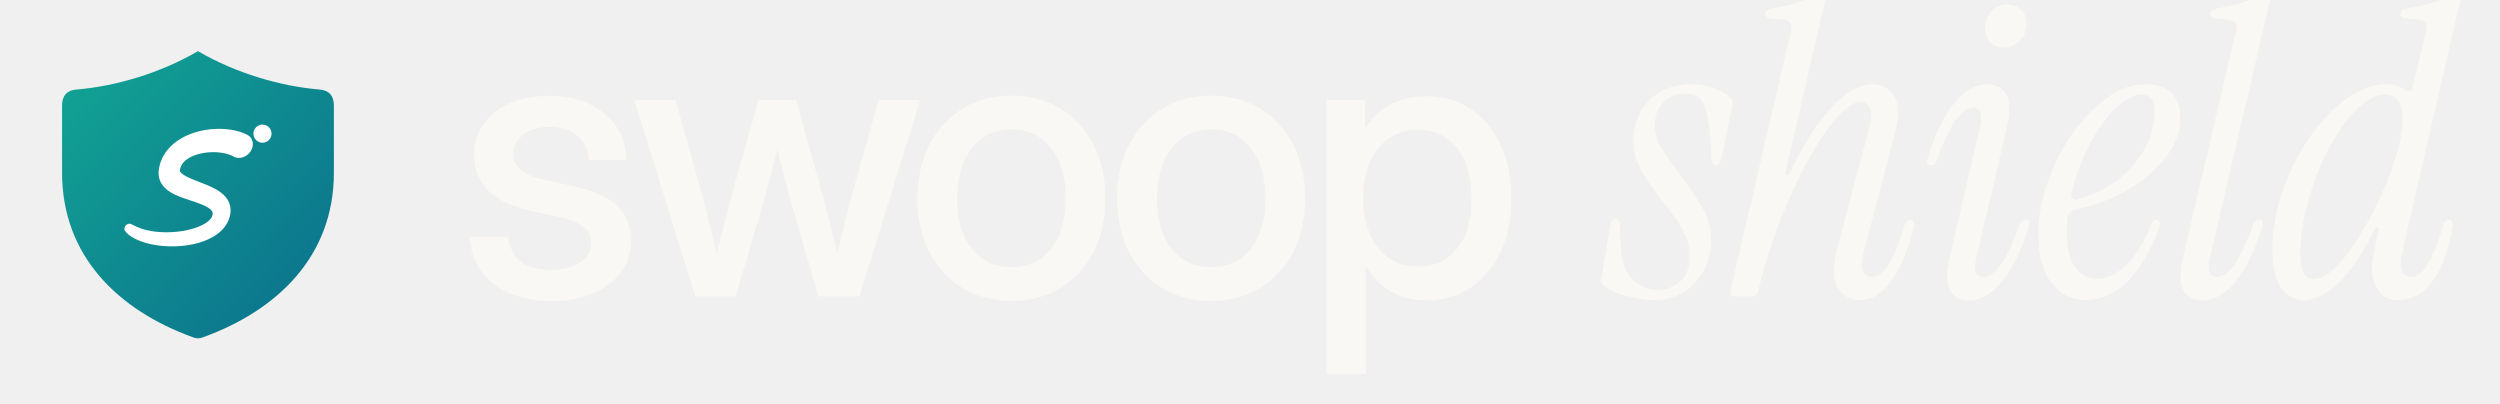
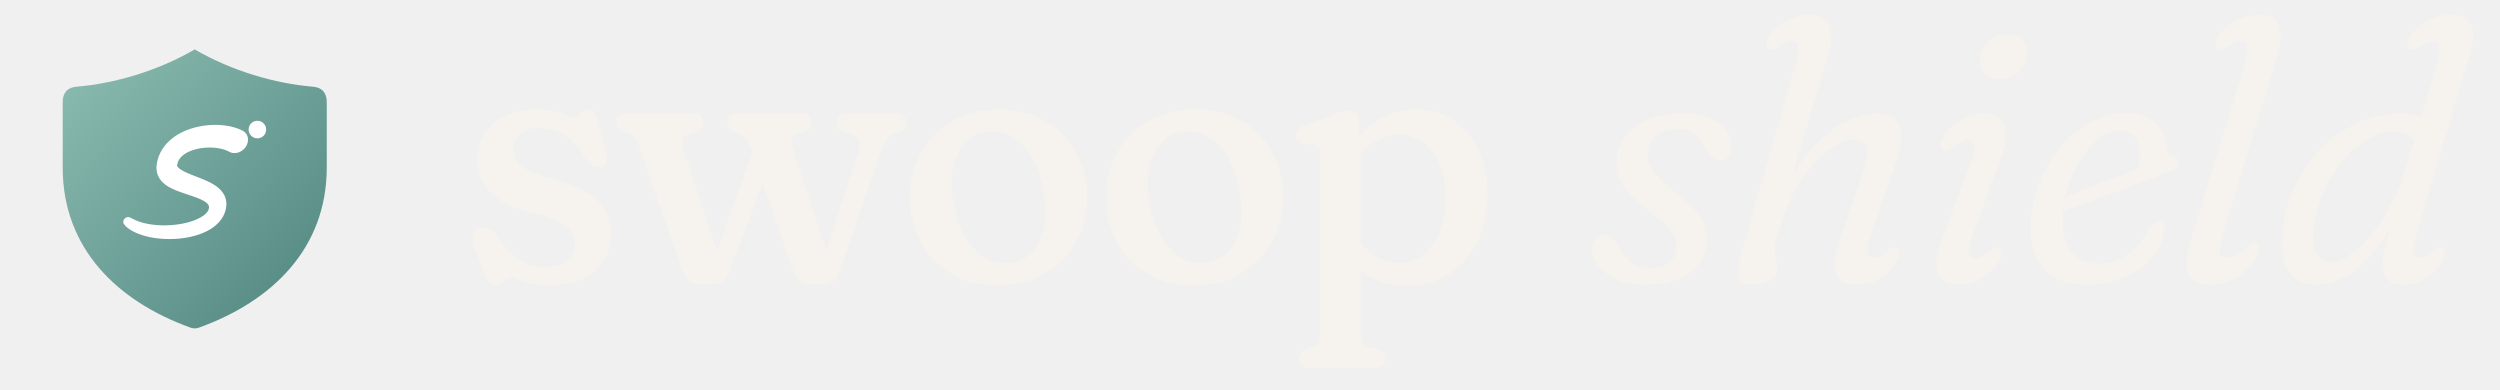
- <svg xmlns="http://www.w3.org/2000/svg" width="1313" height="212" viewBox="0 0 1313.32 211.74">
+ <svg xmlns="http://www.w3.org/2000/svg" width="1349" height="210" viewBox="0 0 1349.30 210.45">
  <defs>
    <linearGradient id="sym" x1="0" y1="0" x2="1" y2="1">
-       <stop offset="0" stop-color="#4B3FE8" />
-       <stop offset=".58" stop-color="#9456EC" />
-       <stop offset="1" stop-color="#F0868F" />
+       <stop offset="0" stop-color="#5A6D8F" />
+       <stop offset=".45" stop-color="#8886A4" />
+       <stop offset=".8" stop-color="#C3949B" />
+       <stop offset="1" stop-color="#DE9F8E" />
+     </linearGradient>
+     <radialGradient id="symPeach" cx=".92" cy=".95" r=".55">
+       <stop offset="0" stop-color="#EDA384" stop-opacity=".85" />
+       <stop offset="1" stop-color="#EDA384" stop-opacity="0" />
+     </radialGradient>
+     <radialGradient id="symSlate" cx=".1" cy=".05" r=".6">
+       <stop offset="0" stop-color="#52658A" stop-opacity=".8" />
+       <stop offset="1" stop-color="#52658A" stop-opacity="0" />
+     </radialGradient>
+     <linearGradient id="frost" x1="0" y1="0" x2="0" y2="1">
+       <stop offset="0" stop-color="#fff" stop-opacity=".66" />
+       <stop offset="1" stop-color="#fff" stop-opacity=".44" />
+     </linearGradient>
+     <linearGradient id="frostEdge" x1="0" y1="0" x2="0" y2="1">
+       <stop offset="0" stop-color="#fff" stop-opacity=".95" />
+       <stop offset=".5" stop-color="#fff" stop-opacity=".25" />
+       <stop offset="1" stop-color="#fff" stop-opacity=".45" />
    </linearGradient>
    <linearGradient id="shg" x1="0" y1="0" x2="1" y2="1">
-       <stop offset="0" stop-color="#12A594" />
-       <stop offset="1" stop-color="#0B6E8C" />
+       <stop offset="0" stop-color="#8DBDB2" />
+       <stop offset="1" stop-color="#4F857F" />
    </linearGradient>
  </defs>
  <path d="M104.00,26.72 C124.16,38.48 147.68,45.20 167.84,46.88 C172.88,47.22 175.40,50.24 175.40,55.28 L175.40,90.56 C175.40,134.24 146.00,162.80 106.52,177.08 C104.84,177.75 103.16,177.75 101.48,177.08 C62.00,162.80 32.60,134.24 32.60,90.56 L32.60,55.28 C32.60,50.24 35.12,47.22 40.16,46.88 C60.32,45.20 83.84,38.48 104.00,26.72 Z" fill="url(#shg)" />
  <path d="M66.08,121.59 L66.43,122.07 L66.87,122.50 L67.33,122.92 L67.83,123.31 L68.34,123.69 L68.87,124.05 L69.42,124.39 L69.98,124.73 L70.56,125.05 L71.15,125.36 L71.76,125.65 L72.38,125.93 L73.02,126.20 L73.66,126.46 L74.32,126.71 L74.99,126.94 L75.66,127.16 L76.35,127.37 L77.05,127.57 L77.76,127.76 L78.47,127.93 L79.19,128.10 L79.92,128.25 L80.66,128.40 L81.40,128.53 L82.15,128.65 L82.90,128.76 L83.66,128.86 L84.42,128.94 L85.19,129.02 L85.96,129.09 L86.73,129.14 L87.51,129.19 L88.28,129.22 L89.06,129.24 L89.85,129.26 L90.63,129.26 L91.41,129.25 L92.19,129.23 L92.97,129.20 L93.76,129.15 L94.53,129.10 L95.31,129.04 L96.09,128.96 L96.86,128.88 L97.63,128.78 L98.40,128.67 L99.16,128.55 L99.92,128.42 L100.68,128.28 L101.43,128.12 L102.17,127.96 L102.91,127.78 L103.64,127.59 L104.37,127.39 L105.09,127.18 L105.81,126.95 L106.51,126.71 L107.21,126.46 L107.90,126.19 L108.59,125.91 L109.26,125.61 L109.93,125.30 L110.58,124.98 L111.23,124.64 L111.86,124.28 L112.49,123.91 L113.10,123.52 L113.71,123.11 L114.30,122.68 L114.87,122.23 L115.44,121.76 L115.98,121.26 L116.51,120.75 L117.02,120.22 L117.51,119.66 L117.98,119.08 L118.42,118.47 L118.84,117.85 L119.23,117.20 L119.59,116.53 L119.91,115.85 L120.20,115.14 L120.45,114.43 L120.67,113.70 L120.84,112.96 L120.98,112.21 L121.07,111.46 L121.13,110.65 L121.12,109.91 L121.07,109.27 L120.99,108.65 L120.88,108.04 L120.73,107.45 L120.55,106.87 L120.35,106.32 L120.11,105.78 L119.85,105.27 L119.57,104.78 L119.26,104.31 L118.94,103.86 L118.60,103.42 L118.25,103.01 L117.88,102.62 L117.50,102.24 L117.11,101.88 L116.71,101.53 L116.30,101.20 L115.88,100.88 L115.46,100.57 L115.03,100.27 L114.59,99.99 L114.14,99.71 L113.69,99.44 L113.23,99.19 L112.77,98.93 L112.31,98.69 L111.84,98.45 L111.37,98.22 L110.89,98.00 L110.41,97.78 L109.93,97.56 L109.45,97.35 L108.97,97.14 L108.48,96.94 L108.00,96.74 L107.52,96.55 L107.03,96.35 L106.55,96.16 L106.07,95.97 L105.59,95.79 L105.11,95.60 L104.64,95.42 L104.17,95.24 L103.71,95.05 L103.25,94.87 L102.79,94.70 L102.34,94.52 L101.90,94.34 L101.46,94.16 L101.03,93.98 L100.62,93.81 L100.20,93.63 L99.80,93.45 L99.41,93.27 L99.03,93.09 L98.66,92.92 L98.30,92.74 L97.96,92.56 L97.63,92.38 L97.31,92.20 L97.01,92.03 L96.73,91.85 L96.46,91.68 L96.20,91.51 L95.97,91.34 L95.75,91.17 L95.55,91.01 L95.37,90.85 L95.21,90.69 L95.06,90.55 L94.94,90.41 L94.83,90.28 L94.74,90.15 L94.66,90.04 L94.60,89.94 L94.56,89.85 L94.52,89.77 L94.50,89.69 L94.48,89.63 L94.47,89.58 L94.47,89.53 L94.47,89.48 L94.47,89.43 L94.48,89.38 L94.48,89.31 L94.49,89.24 L94.51,89.14 L94.57,88.84 L94.64,88.53 L94.72,88.24 L94.80,87.97 L94.89,87.70 L94.99,87.44 L95.10,87.19 L95.21,86.95 L95.33,86.71 L95.45,86.48 L95.58,86.26 L95.72,86.04 L95.87,85.83 L96.02,85.62 L96.18,85.41 L96.35,85.21 L96.53,85.01 L96.72,84.81 L96.92,84.61 L97.12,84.41 L97.34,84.22 L97.56,84.03 L97.80,83.84 L98.04,83.65 L98.30,83.47 L98.57,83.28 L98.84,83.10 L99.13,82.92 L99.42,82.75 L99.73,82.58 L100.04,82.41 L100.37,82.24 L100.70,82.08 L101.04,81.93 L101.39,81.77 L101.75,81.63 L102.12,81.48 L102.50,81.35 L102.88,81.21 L103.27,81.09 L103.66,80.96 L104.06,80.85 L104.47,80.73 L104.88,80.63 L105.30,80.53 L105.73,80.44 L106.15,80.35 L106.58,80.27 L107.02,80.19 L107.45,80.12 L107.90,80.06 L108.34,80.00 L108.78,79.95 L109.23,79.91 L109.68,79.87 L110.12,79.84 L110.57,79.82 L111.02,79.80 L111.47,79.79 L111.91,79.78 L112.36,79.78 L112.80,79.79 L113.25,79.80 L113.69,79.82 L114.12,79.85 L114.56,79.88 L114.99,79.92 L115.41,79.97 L115.84,80.02 L116.25,80.08 L116.67,80.14 L117.07,80.21 L117.47,80.28 L117.87,80.36 L118.25,80.45 L118.63,80.54 L119.01,80.63 L119.37,80.74 L119.73,80.84 L120.08,80.95 L120.41,81.07 L120.74,81.19 L121.06,81.31 L121.37,81.44 L121.67,81.57 L121.96,81.70 L122.23,81.84 L122.49,81.97 L122.81,82.15 L123.69,82.51 L124.63,82.73 L125.62,82.79 L126.63,82.69 L127.63,82.44 L128.60,82.04 L129.52,81.50 L130.36,80.84 L131.10,80.06 L131.73,79.20 L132.22,78.27 L132.57,77.30 L132.77,76.30 L132.81,75.31 L132.70,74.34 L132.42,73.43 L132.00,72.58 L131.45,71.84 L130.76,71.20 L129.97,70.70 L129.53,70.48 L129.02,70.24 L128.50,70.01 L127.98,69.79 L127.45,69.58 L126.91,69.39 L126.37,69.20 L125.82,69.03 L125.26,68.87 L124.70,68.71 L124.14,68.57 L123.57,68.43 L122.99,68.31 L122.41,68.20 L121.83,68.09 L121.24,67.99 L120.65,67.91 L120.05,67.83 L119.45,67.76 L118.85,67.70 L118.25,67.65 L117.64,67.61 L117.02,67.58 L116.41,67.55 L115.79,67.54 L115.17,67.54 L114.55,67.54 L113.93,67.55 L113.31,67.57 L112.68,67.60 L112.05,67.64 L111.42,67.69 L110.80,67.75 L110.17,67.81 L109.54,67.89 L108.91,67.98 L108.28,68.07 L107.65,68.17 L107.02,68.29 L106.39,68.41 L105.77,68.54 L105.14,68.68 L104.52,68.84 L103.89,69.00 L103.27,69.17 L102.65,69.35 L102.04,69.55 L101.42,69.75 L100.81,69.96 L100.20,70.19 L99.59,70.42 L98.99,70.67 L98.39,70.93 L97.80,71.20 L97.21,71.48 L96.62,71.78 L96.04,72.08 L95.46,72.40 L94.89,72.74 L94.33,73.08 L93.77,73.44 L93.22,73.81 L92.67,74.20 L92.14,74.60 L91.61,75.02 L91.09,75.45 L90.58,75.90 L90.08,76.36 L89.59,76.83 L89.11,77.33 L88.65,77.83 L88.20,78.35 L87.76,78.89 L87.34,79.44 L86.94,80.01 L86.55,80.59 L86.18,81.18 L85.83,81.79 L85.50,82.41 L85.19,83.05 L84.90,83.69 L84.63,84.34 L84.39,85.01 L84.17,85.68 L83.97,86.36 L83.80,87.05 L83.65,87.74 L83.52,88.44 L83.42,89.16 L83.35,89.85 L83.32,90.55 L83.33,91.24 L83.38,91.92 L83.47,92.58 L83.59,93.23 L83.76,93.85 L83.96,94.46 L84.19,95.04 L84.45,95.59 L84.74,96.12 L85.05,96.63 L85.38,97.10 L85.73,97.56 L86.09,97.98 L86.47,98.39 L86.87,98.77 L87.27,99.14 L87.68,99.49 L88.10,99.82 L88.53,100.13 L88.97,100.43 L89.41,100.71 L89.86,100.99 L90.31,101.25 L90.77,101.50 L91.24,101.74 L91.70,101.97 L92.18,102.20 L92.65,102.41 L93.13,102.63 L93.61,102.83 L94.09,103.03 L94.58,103.22 L95.07,103.41 L95.56,103.59 L96.05,103.77 L96.54,103.95 L97.03,104.13 L97.52,104.30 L98.01,104.46 L98.50,104.63 L98.99,104.79 L99.47,104.96 L99.96,105.12 L100.44,105.28 L100.92,105.44 L101.39,105.60 L101.86,105.75 L102.32,105.91 L102.78,106.07 L103.24,106.23 L103.68,106.39 L104.12,106.55 L104.55,106.71 L104.98,106.87 L105.39,107.03 L105.80,107.19 L106.19,107.35 L106.58,107.52 L106.95,107.68 L107.32,107.85 L107.67,108.02 L108.00,108.18 L108.33,108.35 L108.64,108.52 L108.93,108.69 L109.21,108.86 L109.48,109.03 L109.73,109.20 L109.96,109.36 L110.18,109.53 L110.37,109.69 L110.56,109.85 L110.72,110.01 L110.87,110.16 L111.01,110.31 L111.13,110.45 L111.23,110.59 L111.32,110.72 L111.40,110.85 L111.47,110.98 L111.53,111.10 L111.58,111.22 L111.62,111.34 L111.66,111.46 L111.69,111.59 L111.71,111.73 L111.73,111.78 L111.73,111.99 L111.71,112.24 L111.68,112.48 L111.65,112.71 L111.60,112.92 L111.54,113.14 L111.47,113.35 L111.39,113.56 L111.29,113.76 L111.18,113.97 L111.06,114.19 L110.92,114.40 L110.76,114.63 L110.58,114.85 L110.39,115.08 L110.17,115.32 L109.94,115.55 L109.68,115.79 L109.40,116.04 L109.10,116.28 L108.78,116.52 L108.43,116.77 L108.07,117.01 L107.69,117.25 L107.28,117.49 L106.86,117.73 L106.42,117.96 L105.96,118.19 L105.49,118.41 L105.00,118.63 L104.49,118.85 L103.97,119.06 L103.43,119.26 L102.88,119.46 L102.32,119.65 L101.75,119.83 L101.16,120.01 L100.56,120.18 L99.95,120.34 L99.33,120.49 L98.71,120.64 L98.07,120.78 L97.43,120.91 L96.78,121.03 L96.12,121.14 L95.46,121.25 L94.80,121.35 L94.12,121.44 L93.45,121.52 L92.77,121.59 L92.09,121.65 L91.40,121.71 L90.72,121.75 L90.03,121.79 L89.34,121.82 L88.65,121.84 L87.97,121.85 L87.28,121.85 L86.60,121.85 L85.91,121.83 L85.24,121.81 L84.56,121.77 L83.89,121.73 L83.22,121.68 L82.56,121.62 L81.90,121.55 L81.25,121.48 L80.61,121.39 L79.97,121.29 L79.35,121.19 L78.73,121.08 L78.11,120.96 L77.51,120.83 L76.92,120.69 L76.34,120.55 L75.77,120.39 L75.21,120.23 L74.66,120.06 L74.12,119.88 L73.60,119.70 L73.09,119.51 L72.59,119.31 L72.10,119.10 L71.63,118.89 L71.17,118.67 L70.72,118.45 L70.28,118.23 L69.85,118.01 L69.35,117.81 L69.07,117.62 L68.75,117.48 L68.41,117.39 L68.04,117.37 L67.68,117.39 L67.31,117.48 L66.95,117.62 L66.61,117.81 L66.30,118.05 L66.02,118.33 L65.79,118.64 L65.60,118.98 L65.46,119.34 L65.39,119.70 L65.36,120.07 L65.40,120.42 L65.49,120.76 L65.64,121.07 L65.84,121.35 Z" fill="#fff" />
  <circle cx="137.89" cy="70.06" r="4.75" fill="#fff" />
-   <path d="M289.805 158.004Q277.988 158.004 268.516 154.195Q259.043 150.387 253.232 142.867Q247.422 135.348 246.738 124.215H267.051Q268.809 141.598 289.414 141.598Q299.18 141.598 304.893 137.594Q310.605 133.59 310.605 127.438Q310.605 122.164 306.504 118.99Q302.402 115.816 295.762 114.352L278.672 110.543Q249.082 104.098 249.082 81.051Q249.082 67.379 259.971 58.785Q270.859 50.191 288.535 50.191Q306.016 50.191 317.295 59.225Q328.574 68.258 328.965 83.883H309.238Q309.141 76.363 303.574 71.432Q298.008 66.5 288.828 66.5Q280.039 66.5 274.863 70.602Q269.688 74.703 269.688 80.66Q269.688 85.934 273.643 89.156Q277.598 92.379 284.531 93.941L302.109 97.848Q317.148 101.168 324.277 108.102Q331.406 115.035 331.406 126.266Q331.406 136.129 325.986 143.209Q320.566 150.289 311.191 154.146Q301.816 158.004 289.805 158.004Z M365.227 155.562 333.293 52.438H354.875L366.691 94.625Q369.328 104.0 371.721 113.766Q374.113 123.531 376.457 133.102Q378.996 123.531 381.486 113.766Q383.977 104.0 386.516 94.625L398.527 52.438H418.156L429.973 94.625Q432.609 103.902 435.051 113.57Q437.492 123.238 439.934 132.711Q442.277 123.238 444.67 113.57Q447.062 103.902 449.699 94.625L461.613 52.438H483.391L451.457 155.562H429.973L416.887 110.641Q414.641 102.828 412.541 94.625Q410.441 86.422 408.391 78.316Q406.242 86.422 404.143 94.625Q402.043 102.828 399.699 110.641L386.418 155.562Z M531.371 157.906Q516.625 157.906 505.492 151.07Q494.359 144.234 488.158 132.125Q481.957 120.016 481.957 104.195Q481.957 88.18 488.158 76.021Q494.359 63.863 505.492 56.979Q516.625 50.094 531.371 50.094Q546.117 50.094 557.201 56.979Q568.285 63.863 574.486 76.021Q580.688 88.18 580.688 104.195Q580.688 120.016 574.486 132.125Q568.285 144.234 557.201 151.07Q546.117 157.906 531.371 157.906ZM531.371 140.133Q544.652 140.133 552.27 130.367Q559.887 120.602 559.887 104.195Q559.887 87.594 552.221 77.73Q544.555 67.867 531.371 67.867Q518.188 67.867 510.521 77.682Q502.855 87.496 502.855 104.195Q502.855 120.699 510.473 130.416Q518.09 140.133 531.371 140.133Z M636.285 157.906Q621.539 157.906 610.406 151.07Q599.273 144.234 593.072 132.125Q586.871 120.016 586.871 104.195Q586.871 88.18 593.072 76.021Q599.273 63.863 610.406 56.979Q621.539 50.094 636.285 50.094Q651.031 50.094 662.115 56.979Q673.199 63.863 679.4 76.021Q685.602 88.18 685.602 104.195Q685.602 120.016 679.4 132.125Q673.199 144.234 662.115 151.07Q651.031 157.906 636.285 157.906ZM636.285 140.133Q649.566 140.133 657.184 130.367Q664.801 120.602 664.801 104.195Q664.801 87.594 657.135 77.73Q649.469 67.867 636.285 67.867Q623.102 67.867 615.436 77.682Q607.77 87.496 607.77 104.195Q607.77 120.699 615.387 130.416Q623.004 140.133 636.285 140.133Z M696.863 196.383V52.438H717.078V67.281H717.371Q722.254 58.785 730.75 54.586Q739.246 50.387 749.305 50.387Q762.586 50.387 772.645 57.174Q782.703 63.961 788.318 76.021Q793.934 88.082 793.934 104.0Q793.934 119.918 788.367 131.979Q782.801 144.039 772.742 150.826Q762.684 157.613 749.207 157.613Q739.148 157.613 731.043 153.219Q722.938 148.824 717.762 140.035H717.469V196.383ZM745.008 139.84Q757.508 139.84 765.271 130.66Q773.035 121.48 773.035 104.0Q773.035 86.52 765.271 77.291Q757.508 68.062 745.008 68.062Q731.824 68.062 723.963 77.877Q716.102 87.691 716.102 104.0Q716.102 120.211 723.963 130.025Q731.824 139.84 745.008 139.84Z" fill="#FAF8F5" />
-   <path d="M869.533 157.506Q862.405 157.506 854.521 155.346Q846.637 153.186 842.533 149.947Q841.021 148.65 841.237 146.059L845.989 117.763Q846.421 114.954 848.581 114.954Q850.957 114.954 850.957 117.978L851.389 128.346Q851.821 140.659 857.329 146.382Q862.837 152.107 870.829 152.107Q877.741 152.107 882.709 147.678Q887.677 143.25 887.677 134.611Q887.677 129.643 886.165 125.431Q884.653 121.219 881.413 116.359Q878.173 111.499 872.557 104.587Q865.213 95.083 861.649 88.279Q858.085 81.475 858.085 74.13Q858.085 60.523 866.617 52.315Q875.149 44.106 888.325 44.106Q894.157 44.106 899.665 45.834Q905.173 47.562 908.845 51.019Q910.789 52.531 910.141 54.906L904.093 83.85Q903.445 86.659 901.501 86.659Q899.557 86.659 899.125 83.635L898.477 73.267Q897.613 60.306 895.129 54.691Q892.645 49.075 884.869 49.075Q877.957 49.075 873.637 53.827Q869.317 58.579 869.317 65.275Q869.317 72.403 873.205 78.343Q877.093 84.282 883.789 93.355Q892.645 105.019 895.777 111.93Q898.909 118.843 898.909 125.971Q898.909 135.042 894.913 142.171Q890.917 149.298 884.221 153.402Q877.525 157.506 869.533 157.506Z M977.101 157.506Q969.325 157.506 965.437 151.026Q961.549 144.547 965.005 130.939L981.637 68.299Q984.013 59.874 982.393 56.635Q980.773 53.395 977.749 53.395Q972.997 53.395 967.057 59.335Q961.117 65.275 954.745 75.535Q948.373 85.794 942.433 98.647Q936.493 111.499 931.525 125.647Q926.557 139.794 923.533 153.186Q922.885 155.562 920.509 155.562H911.437Q908.413 155.562 909.061 152.755L940.597 17.322Q941.677 13.435 940.705 11.923Q939.733 10.411 936.709 10.195L930.229 9.547Q926.989 9.331 927.421 6.738Q927.853 4.794 930.445 4.363Q938.221 3.066 944.269 1.23Q950.317 -0.606 953.989 -3.63Q955.717 -4.925 957.229 -4.925Q959.821 -4.925 959.173 -1.685L938.005 90.115Q937.789 91.626 938.653 91.843Q939.517 92.059 940.165 90.763Q948.805 73.05 956.581 62.898Q964.357 52.746 971.161 48.426Q977.965 44.106 983.581 44.106Q991.573 44.106 995.245 50.587Q998.917 57.067 995.245 70.459L978.829 133.099Q977.317 139.147 978.613 142.171Q979.909 145.195 983.365 145.195Q987.685 145.195 991.789 139.471Q995.893 133.746 1000.645 117.763Q1001.293 115.386 1003.453 115.386Q1005.181 115.386 1005.505 116.683Q1005.829 117.978 1005.397 119.707Q1001.293 134.394 996.541 142.71Q991.789 151.026 986.929 154.267Q982.069 157.506 977.101 157.506Z M1052.269 24.882Q1048.165 24.882 1045.465 21.966Q1042.765 19.05 1042.765 14.947Q1042.765 9.114 1046.329 5.659Q1049.893 2.203 1054.429 2.203Q1058.749 2.203 1061.665 4.903Q1064.581 7.602 1064.581 11.923Q1064.581 17.971 1060.909 21.427Q1057.237 24.882 1052.269 24.882ZM1034.557 157.722Q1027.429 157.722 1024.405 152.43Q1021.381 147.138 1024.189 135.042L1040.173 66.57Q1041.253 61.819 1040.497 59.118Q1039.741 56.418 1036.501 56.418Q1032.613 56.418 1027.969 62.142Q1023.325 67.867 1017.493 83.85Q1016.629 86.659 1014.469 86.659Q1011.229 86.659 1012.741 82.77Q1017.493 67.867 1022.785 59.443Q1028.077 51.019 1033.477 47.562Q1038.877 44.106 1043.413 44.106Q1050.973 44.106 1053.997 49.398Q1057.021 54.691 1054.213 66.787L1038.229 135.258Q1037.149 140.011 1037.905 142.711Q1038.661 145.411 1041.901 145.411Q1045.789 145.411 1050.433 139.687Q1055.077 133.963 1060.909 117.978Q1061.773 115.171 1063.933 115.171Q1067.173 115.171 1065.661 119.059Q1061.125 133.746 1055.617 142.279Q1050.109 150.81 1044.709 154.267Q1039.309 157.722 1034.557 157.722Z M1096.117 157.506Q1084.669 157.506 1077.757 148.542Q1070.845 139.578 1070.845 123.162Q1070.845 108.906 1075.921 94.867Q1080.997 80.826 1089.205 69.379Q1097.413 57.93 1107.241 51.018Q1117.069 44.106 1126.357 44.106Q1136.509 44.106 1140.937 48.966Q1145.365 53.826 1145.365 62.034Q1145.365 71.755 1138.561 81.367Q1131.757 90.978 1119.553 98.538Q1107.349 106.099 1090.933 109.77Q1086.181 110.851 1085.965 115.171Q1085.749 116.683 1085.749 118.303Q1085.749 119.922 1085.749 121.434Q1085.749 133.746 1089.961 140.01Q1094.173 146.274 1101.517 146.274Q1109.725 146.274 1117.393 138.714Q1125.061 131.154 1130.245 117.331Q1130.893 115.386 1132.837 115.386Q1134.133 115.386 1134.457 116.466Q1134.781 117.547 1134.349 119.059Q1127.437 138.066 1117.609 147.786Q1107.781 157.506 1096.117 157.506ZM1088.125 101.562Q1087.693 103.075 1088.665 104.047Q1089.637 105.019 1091.149 104.587Q1104.541 100.915 1113.613 93.463Q1122.685 86.011 1127.329 76.722Q1131.973 67.434 1131.973 58.579Q1131.973 49.507 1124.845 49.507Q1118.581 49.507 1111.237 56.851Q1103.893 64.195 1097.629 76.075Q1091.365 87.954 1088.125 101.562Z M1157.245 157.722Q1150.117 157.722 1147.093 152.43Q1144.069 147.138 1146.877 135.042L1174.309 17.322Q1175.389 13.435 1174.417 11.923Q1173.445 10.411 1170.421 10.195L1163.941 9.547Q1160.701 9.331 1161.133 6.738Q1161.565 4.794 1164.157 4.363Q1171.933 3.066 1177.981 1.23Q1184.029 -0.606 1187.701 -3.63Q1189.429 -4.925 1190.941 -4.925Q1193.533 -4.925 1192.885 -1.685L1160.917 135.258Q1159.837 140.011 1160.593 142.711Q1161.349 145.411 1164.589 145.411Q1168.477 145.411 1173.121 139.687Q1177.765 133.963 1183.597 117.978Q1184.461 115.171 1186.621 115.171Q1189.861 115.171 1188.349 119.059Q1183.813 133.746 1178.305 142.279Q1172.797 150.81 1167.397 154.267Q1161.997 157.722 1157.245 157.722Z M1210.381 157.506Q1202.389 157.506 1198.069 150.81Q1193.749 144.114 1193.749 131.154Q1193.749 118.843 1197.205 106.422Q1200.661 94.002 1206.709 82.77Q1212.757 71.538 1220.425 62.898Q1228.093 54.258 1236.625 49.182Q1245.157 44.106 1253.581 44.106Q1259.413 44.106 1263.733 47.13Q1266.757 49.075 1267.405 45.835L1274.317 17.322Q1275.397 13.435 1274.425 11.923Q1273.453 10.411 1270.429 10.195L1263.949 9.547Q1260.709 9.331 1261.141 6.738Q1261.573 4.794 1264.165 4.363Q1271.941 3.066 1277.989 1.23Q1284.037 -0.606 1287.709 -3.63Q1289.437 -4.925 1290.949 -4.925Q1293.541 -4.925 1292.893 -1.685L1262.221 131.154Q1258.981 145.195 1266.541 145.195Q1271.509 145.195 1275.505 138.499Q1279.501 131.803 1283.605 117.763Q1284.253 115.386 1286.413 115.386Q1287.925 115.386 1288.357 116.683Q1288.789 117.978 1288.357 119.707Q1284.253 140.011 1277.017 148.758Q1269.781 157.506 1260.061 157.506Q1251.637 157.506 1248.073 150.378Q1244.509 143.25 1247.317 130.939L1249.693 121.002Q1250.125 119.49 1249.153 119.275Q1248.181 119.059 1247.533 120.355Q1237.165 140.659 1227.877 149.082Q1218.589 157.506 1210.381 157.506ZM1215.565 146.49Q1220.749 146.49 1227.013 140.226Q1233.277 133.963 1239.433 124.026Q1245.589 114.09 1250.773 102.642Q1255.957 91.195 1259.089 80.611Q1262.221 70.026 1262.221 62.683Q1262.221 49.507 1252.933 49.507Q1247.317 49.507 1241.053 54.583Q1234.789 59.659 1229.065 68.299Q1223.341 76.939 1218.697 87.847Q1214.053 98.755 1211.245 110.526Q1208.437 122.298 1208.437 133.53Q1208.437 141.09 1210.489 143.791Q1212.541 146.49 1215.565 146.49Z" fill="#FAF8F5" />
+   <path d="M290.1 69.2Q283.5 69.2 279.85 72.5Q276.2 75.8 276.2 80.9Q276.2 84.6 278.1 87.25Q280.0 89.9 283.9 91.9Q287.8 93.9 293.6 95.5Q305.8 98.6 313.65 102.75Q321.5 106.9 325.3 112.7Q329.1 118.5 329.1 126.4Q329.1 138.5 320.55 146.35Q312.0 154.2 294.8 154.2Q289.6 154.2 285.65 153.2Q281.7 152.2 278.95 151.15Q276.2 150.1 274.4 150.1Q272.8 150.1 271.85 151.15Q270.9 152.2 269.85 153.25Q268.8 154.3 266.9 154.3Q265.0 154.3 263.5 153.05Q262.0 151.8 260.9 148.6L255.2 134.0Q253.7 129.8 254.45 127Q255.2 124.2 257.6 123.3Q260.1 122.4 262.75 123.45Q265.4 124.5 267.3 127.3Q270.8 133.0 274.95 136.75Q279.1 140.5 283.85 142.4Q288.6 144.3 293.8 144.3Q302.1 144.3 305.85 140.6Q309.6 136.9 309.6 131.6Q309.6 127.7 307.4 124.8Q305.2 121.9 300.75 119.75Q296.3 117.6 289.5 115.9Q278.9 113.5 271.6 109.65Q264.3 105.8 260.55 99.95Q256.8 94.1 256.8 86Q256.8 78.2 260.8 72.15Q264.8 66.1 272.15 62.65Q279.5 59.2 289.3 59.2Q295.6 59.2 299.55 60.3Q303.5 61.4 305.8 62.55Q308.1 63.7 309.3 63.7Q310.9 63.7 311.9 62.55Q312.9 61.4 313.9 60.3Q314.9 59.2 316.6 59.2Q318.3 59.2 319.6 60.3Q320.9 61.4 321.5 64.1L325.9 79.6Q326.9 83.8 326.6 86.7Q326.3 89.6 323.5 90.4Q321.4 90.9 319.15 89.6Q316.9 88.3 314.8 85Q310.4 77.1 304.2 73.15Q298.0 69.2 290.1 69.2Z M384.0 153.8H376.9Q373.7 153.8 371.45 151.95Q369.2 150.1 367.6 145.9L344.6 80Q343.5 76.8 342.25 75Q341.0 73.2 339.3 72.5L335.9 71.3Q333.8 70.1 332.95 68.95Q332.1 67.8 332.1 66.2Q332.1 63.8 333.65 62.5Q335.2 61.2 337.9 61.2H373.9Q376.5 61.2 377.8 62.5Q379.1 63.8 379.1 66Q379.1 67.9 378.05 69.25Q377.0 70.6 375.0 71.5L371.9 72.5Q367.9 73.8 367.75 76.15Q367.6 78.5 369.2 83.4L389.0 143.3L383.6 143.8L407.3 77.4L416.3 84.6L393.3 146.6Q391.7 150.6 389.3 152.2Q386.9 153.8 384.0 153.8ZM443.5 153.8H436.5Q433.6 153.8 431.3 151.95Q429.0 150.1 427.5 146.1L404.2 78.8Q403.3 76.4 402.15 74.95Q401.0 73.5 399.0 72.7L395.5 71.4Q393.6 70.3 392.8 69.1Q392.0 67.9 392.0 66.2Q392.0 61.2 397.4 61.2H432.6Q437.7 61.2 437.7 66.2Q437.7 68.2 436.6 69.3Q435.5 70.4 433.3 71.5L430.1 72.5Q426.9 73.8 426.85 76.2Q426.8 78.6 428.2 82.9L448.1 143.2L442.9 143.8L462.8 82.8Q464.2 78.5 463.4 76.1Q462.6 73.7 459.1 72.5L455.4 71.5Q453.3 70.6 452.25 69.4Q451.2 68.2 451.2 66.2Q451.2 63.9 452.65 62.55Q454.1 61.2 456.6 61.2H482.9Q485.7 61.2 487.2 62.5Q488.7 63.8 488.7 66.2Q488.7 67.9 487.85 69.05Q487.0 70.2 484.8 71.4L481.7 72.4Q479.8 73.3 478.2 75.55Q476.6 77.8 474.9 82.5L452.7 146.7Q451.3 150.7 448.9 152.25Q446.5 153.8 443.5 153.8Z M539.0 59.2Q553.2 59.2 563.85 65.3Q574.5 71.4 580.5 82.15Q586.5 92.9 586.5 106.9Q586.5 120.5 580.4 131.2Q574.3 141.9 563.4 148.15Q552.5 154.4 538.3 154.4Q524.2 154.4 513.5 148.3Q502.8 142.2 496.8 131.35Q490.8 120.5 490.8 106.4Q490.8 93 496.9 82.3Q503.0 71.6 513.9 65.4Q524.8 59.2 539.0 59.2ZM546.6 141.9Q553.4 140.5 557.8 135.1Q562.2 129.7 563.6 121.2Q565.0 112.7 562.8 102.2Q560.5 90.9 555.75 83.6Q551.0 76.3 544.65 73.2Q538.3 70.1 531.1 71.6Q524.2 72.9 519.75 78.3Q515.3 83.7 513.85 92.15Q512.4 100.6 514.6 111.2Q516.9 122.6 521.7 129.9Q526.5 137.2 532.95 140.25Q539.4 143.3 546.6 141.9Z M645.0 59.2Q659.2 59.2 669.85 65.3Q680.5 71.4 686.5 82.15Q692.5 92.9 692.5 106.9Q692.5 120.5 686.4 131.2Q680.3 141.9 669.4 148.15Q658.5 154.4 644.3 154.4Q630.2 154.4 619.5 148.3Q608.8 142.2 602.8 131.35Q596.8 120.5 596.8 106.4Q596.8 93 602.9 82.3Q609.0 71.6 619.9 65.4Q630.8 59.2 645.0 59.2ZM652.6 141.9Q659.4 140.5 663.8 135.1Q668.2 129.7 669.6 121.2Q671.0 112.7 668.8 102.2Q666.5 90.9 661.75 83.6Q657.0 76.3 650.65 73.2Q644.3 70.1 637.1 71.6Q630.2 72.9 625.75 78.3Q621.3 83.7 619.85 92.15Q618.4 100.6 620.6 111.2Q622.9 122.6 627.7 129.9Q632.5 137.2 638.95 140.25Q645.4 143.3 652.6 141.9Z M733.7 65.9V77.1L734.5 79.5V180.1Q734.5 183.7 735.55 185.35Q736.6 187.0 738.7 187.7L744.1 188.6Q745.9 189.4 746.95 190.7Q748.0 192.0 748.0 193.9Q748.0 196.3 746.5 197.6Q745.0 198.9 742.2 198.9H706.9Q704.2 198.9 702.65 197.6Q701.1 196.3 701.1 193.9Q701.1 192.0 702.15 190.75Q703.2 189.5 705.1 188.6L708.5 187.7Q710.6 186.9 711.6 185.3Q712.6 183.7 712.6 180.1V84.5Q712.6 81.3 711.65 79.95Q710.7 78.6 708.8 78.2L703.4 77.8Q701.5 77.1 700.55 76Q699.6 74.9 699.6 73.2Q699.6 71.3 700.8 69.95Q702.0 68.6 704.8 67.6L718.4 62.5Q721.7 61.2 723.95 60.55Q726.2 59.9 728.1 59.9Q730.8 59.9 732.25 61.55Q733.7 63.2 733.7 65.9ZM729.3 90.9 725.6 84.3Q732.7 72.5 742.65 65.85Q752.6 59.2 764.4 59.2Q775.8 59.2 784.55 64.95Q793.3 70.7 798.2 80.95Q803.1 91.2 803.1 104.9Q803.1 120.4 797.25 131.55Q791.4 142.7 781.4 148.65Q771.4 154.6 758.9 154.6Q747.5 154.6 738.45 148.8Q729.4 143.0 724.1 132.9L729.8 124Q734.5 133.2 741.15 137.65Q747.8 142.1 755.4 142.1Q762.4 142.1 768.05 138.0Q773.7 133.9 777.0 126.1Q780.3 118.3 780.3 107.2Q780.3 96.2 777.0 88.6Q773.7 81 768.1 77Q762.5 73 755.2 73Q747.1 73 740.55 77.65Q734.0 82.3 729.3 90.9Z" fill="#F6F3EE" />
+   <path d="M891.8 145.0Q898.2 145.0 901.75 141.6Q905.3 138.2 905.3 133.3Q905.3 130.6 904.15 128.0Q903.0 125.4 899.95 122.2Q896.9 119 891.1 114.6Q884.2 109.4 880.25 105.3Q876.3 101.2 874.65 97.1Q873.0 93 873.0 87.9Q873.1 80.4 877.3 74.4Q881.5 68.4 889.45 64.8Q897.4 61.2 908.6 61.2Q917.0 61.2 922.85 63.65Q928.7 66.1 931.8 70.2Q934.9 74.3 934.9 79.1Q934.9 83 933.35 84.85Q931.8 86.7 929.0 86.7Q926.7 86.7 924.8 85.25Q922.9 83.8 920.8 80Q918.2 75 914.6 72.35Q911.0 69.7 905.6 69.7Q898.3 69.7 894.0 73.75Q889.7 77.8 889.7 83.6Q889.7 86.3 890.85 89.2Q892.0 92.1 895.1 95.5Q898.2 98.9 903.7 103.4Q911.4 109.2 915.35 113.6Q919.3 118 920.6 121.9Q921.9 125.8 921.8 130.2Q921.6 137.0 917.65 142.4Q913.7 147.8 906.4 150.9Q899.1 154.0 888.9 154.0Q879.7 154.0 873.15 151.15Q866.6 148.3 863.1 143.85Q859.6 139.4 859.6 134.6Q859.7 131.0 861.35 129.0Q863.0 127 865.7 127Q868.2 127 870.25 128.65Q872.3 130.3 874.1 133.7Q877.2 139.8 881.65 142.4Q886.1 145.0 891.8 145.0Z M965 105.3 987.3 29.4Q990.6 18.6 987.85 13.3Q985.1 8 977.4 8Q972.8 8 968.5 9.6Q964.2 11.2 960.8 13.8Q957.4 16.4 955.3 19.5Q953.7 22.1 953.8 24.1Q953.9 26.1 955.4 26.7Q956.4 27.3 957.7 26.75Q959 26.2 960.6 25.1Q962.8 23.6 964.4 22.9Q966 22.2 967.5 22.2Q970.9 22.2 971.15 25.4Q971.4 28.6 969.3 35.9L941.2 134.0Q938.9 141.7 938.6 146.1Q938.3 150.5 940.05 152.25Q941.8 154.0 945.9 154.0Q952.1 154.0 955.95 151.65Q959.8 149.3 959.8 145.1Q959.8 142.3 959.05 140.0Q958.3 137.7 958.3 135.0Q958.3 133.1 958.65 131.25Q959 129.4 960 126.3Q961 123.2 962.9 117.9Q966.5 107.2 971.45 99.25Q976.4 91.3 981.85 86Q987.3 80.7 992.45 78.05Q997.6 75.4 1001.6 75.4Q1006.9 75.4 1008.2 79.4Q1009.5 83.4 1006.1 93.3L993.2 131.1Q990.7 138.5 990.8 143.6Q990.9 148.7 993.8 151.35Q996.7 154.0 1002.5 154.0Q1009.6 154.0 1015.5 150.4Q1021.4 146.8 1024.6 141.0Q1026.0 138.4 1025.85 136.4Q1025.7 134.4 1024.4 133.8Q1023.3 133.1 1022.2 133.6Q1021.1 134.1 1019.8 135.3Q1017.4 137.6 1015.5 138.5Q1013.6 139.4 1011.8 139.4Q1008.7 139.4 1008.4 136.35Q1008.1 133.3 1010.4 126.7L1022.8 91.2Q1026.2 82 1026.65 75.3Q1027.1 68.6 1024.05 65Q1021 61.4 1013.8 61.4Q1005.5 61.4 996.4 66Q987.3 70.6 978.65 80.15Q970 89.7 963 104.7Z M1065.6 126.6Q1063 133.5 1063.4 136.55Q1063.8 139.6 1067 139.6Q1068.7 139.6 1070.55 138.65Q1072.4 137.7 1074.9 135.4Q1076.2 134.3 1077.3 133.85Q1078.4 133.4 1079.5 134.0Q1080.8 134.6 1081.0 136.6Q1081.2 138.6 1079.7 141.3Q1076.4 146.9 1070.5 150.45Q1064.6 154.0 1057.8 154.0Q1052.2 154.0 1049.1 151.3Q1046 148.6 1045.75 143.35Q1045.5 138.1 1048.4 130.5L1064 88.9Q1066.7 81.8 1066.35 78.65Q1066 75.5 1062.7 75.5Q1060.9 75.5 1058.95 76.55Q1057 77.6 1054.5 79.9Q1053.2 80.9 1052.05 81.35Q1050.9 81.8 1049.8 81.3Q1048.4 80.6 1048.2 78.6Q1048 76.6 1049.6 74Q1053 68.6 1059.1 65Q1065.2 61.4 1071.7 61.4Q1077.1 61.4 1080.2 64.1Q1083.3 66.8 1083.6 72.1Q1083.9 77.4 1080.8 85.2ZM1079.8 42.6Q1074.7 42.6 1071.9 39.55Q1069.1 36.5 1069.4 31.9Q1069.7 28.4 1071.65 25.3Q1073.6 22.2 1076.95 20.3Q1080.3 18.4 1084.7 18.4Q1090 18.4 1092.65 21.5Q1095.3 24.6 1095 29.4Q1094.7 32.8 1092.75 35.85Q1090.8 38.9 1087.5 40.75Q1084.2 42.6 1079.8 42.6Z M1105.5 110.2Q1105.5 110.2 1109 108.9Q1112.5 107.6 1118.2 105.4Q1123.9 103.2 1130.7 100.55Q1137.5 97.9 1144.2 95.3Q1150.9 92.7 1156.3 90.4L1154.3 93.7Q1155.2 91.5 1155.5 89Q1155.8 86.5 1155.8 83.3Q1155.8 77.4 1152.9 74Q1150 70.6 1144.8 70.6Q1139.9 70.6 1134.8 74.15Q1129.7 77.7 1125.25 84Q1120.8 90.3 1117.8 98.45Q1114.8 106.6 1114.3 115.7Q1113.4 129.3 1118.6 135.95Q1123.8 142.6 1133.2 142.6Q1138.4 142.6 1143.55 140.55Q1148.7 138.5 1153.15 134.35Q1157.6 130.2 1160.6 123.8Q1162.3 121.5 1163.55 120.6Q1164.8 119.7 1166.4 119.8Q1168 119.9 1168.7 121.3Q1169.4 122.7 1169.1 125Q1168.3 131.7 1163.0 138.4Q1157.7 145.1 1148.45 149.55Q1139.2 154.0 1126.5 154.0Q1116.2 154.0 1109.35 149.85Q1102.5 145.7 1099.4 138.05Q1096.3 130.4 1096.9 120.1Q1097.6 108.2 1101.95 97.6Q1106.3 87 1113.4 78.8Q1120.5 70.6 1129.55 65.9Q1138.6 61.2 1148.6 61.2Q1155.8 61.2 1160.5 63.8Q1165.2 66.4 1167.75 70.95Q1170.3 75.5 1170.9 81.3Q1171.1 82.7 1171.75 83.45Q1172.4 84.2 1173.3 84.3Q1174.7 84.2 1175.6 84.95Q1176.5 85.7 1176.6 87.3Q1176.8 89.2 1175.55 90.65Q1174.3 92.1 1171.2 93.1Q1165.9 95.1 1159.1 97.7Q1152.3 100.3 1145.0 103Q1137.7 105.7 1130.8 108.2Q1123.9 110.7 1118.4 112.75Q1112.9 114.8 1109.6 116Q1106.3 117.2 1106.3 117.2Z M1229.9 31.1 1201.3 124.8Q1198.8 133.2 1199.1 136.3Q1199.4 139.4 1203.1 139.4Q1205.9 139.4 1208.95 137.65Q1212 135.9 1214.5 132.8Q1215.6 131.8 1216.5 131.5Q1217.4 131.2 1218.3 131.6Q1219.7 132.0 1220.05 133.8Q1220.4 135.6 1219.2 138.3Q1217.5 142.4 1213.55 146.05Q1209.6 149.7 1204.35 151.85Q1199.1 154.0 1193.3 154.0Q1187.2 154.0 1184.25 151.25Q1181.3 148.5 1181.25 142.8Q1181.2 137.1 1183.9 128.6L1211.7 37.4Q1214.4 28.6 1214.05 25.35Q1213.7 22.1 1210.5 22.1Q1209 22.1 1207.35 22.8Q1205.7 23.5 1203.5 25.1Q1201.9 26.2 1200.65 26.75Q1199.4 27.3 1198.3 26.7Q1196.9 26.1 1196.75 24.15Q1196.6 22.2 1198.2 19.5Q1200.3 16.4 1203.7 13.8Q1207.1 11.2 1211.45 9.6Q1215.8 8 1220.4 8Q1225.8 8 1228.7 10.5Q1231.6 13 1231.95 18.1Q1232.3 23.2 1229.9 31.1Z M1334.2 29.8 1306.8 121.9Q1304.7 128.8 1304.1 132.65Q1303.5 136.5 1304.35 138.0Q1305.2 139.5 1307.3 139.5Q1309 139.5 1310.8 138.55Q1312.6 137.6 1314.9 135.2Q1316.1 134.1 1317.15 133.7Q1318.2 133.3 1319.2 133.9Q1320.6 134.5 1320.75 136.35Q1320.9 138.2 1319.6 141.0Q1317.6 144.8 1314.15 147.75Q1310.7 150.7 1306.6 152.35Q1302.5 154.0 1298.4 154.0Q1292.8 154.0 1290.0 151.1Q1287.2 148.2 1287.2 142.4Q1287.2 139.7 1287.9 136.1Q1288.6 132.5 1290.45 126.35Q1292.3 120.2 1295.7 109.9L1298.3 110.2Q1291.2 125.3 1283.3 135.0Q1275.4 144.7 1267.3 149.35Q1259.2 154.0 1251.1 154.0Q1241.5 154.0 1236.35 146.7Q1231.2 139.4 1233 124.7Q1234.1 112.1 1239.6 100.7Q1245.1 89.3 1253.8 80.45Q1262.5 71.6 1273.55 66.5Q1284.6 61.4 1296.7 61.4Q1303 61.4 1307.25 63.25Q1311.5 65.1 1314.15 68.25Q1316.8 71.4 1317.7 75.2L1305.7 78.5Q1303.6 74.5 1300.65 72.85Q1297.7 71.2 1292.8 71.2Q1287 71.2 1281.1 74.15Q1275.2 77.1 1269.8 82.3Q1264.4 87.5 1260.1 94.35Q1255.8 101.2 1253.05 109.1Q1250.3 117 1249.7 125.2Q1248.9 133.2 1251.55 137.5Q1254.2 141.8 1259.1 141.8Q1264.1 141.8 1269.9 137.65Q1275.7 133.5 1281.4 126.45Q1287.1 119.4 1291.8 110.5Q1296.5 101.6 1299.2 92.2L1316.3 35.1Q1318.5 27.9 1318.05 25.05Q1317.6 22.2 1314.4 22.2Q1313 22.2 1311.35 22.85Q1309.7 23.5 1307.4 25.1Q1305.5 26.5 1304.35 26.9Q1303.2 27.3 1302.1 26.7Q1300.8 26.1 1300.65 24.1Q1300.5 22.1 1302.2 19.5Q1304.3 16.2 1307.8 13.6Q1311.3 11 1315.55 9.5Q1319.8 8 1324.1 8Q1329.6 8 1332.55 10.5Q1335.5 13 1335.95 17.85Q1336.4 22.7 1334.2 29.8Z" fill="#F6F3EE" />
</svg>
